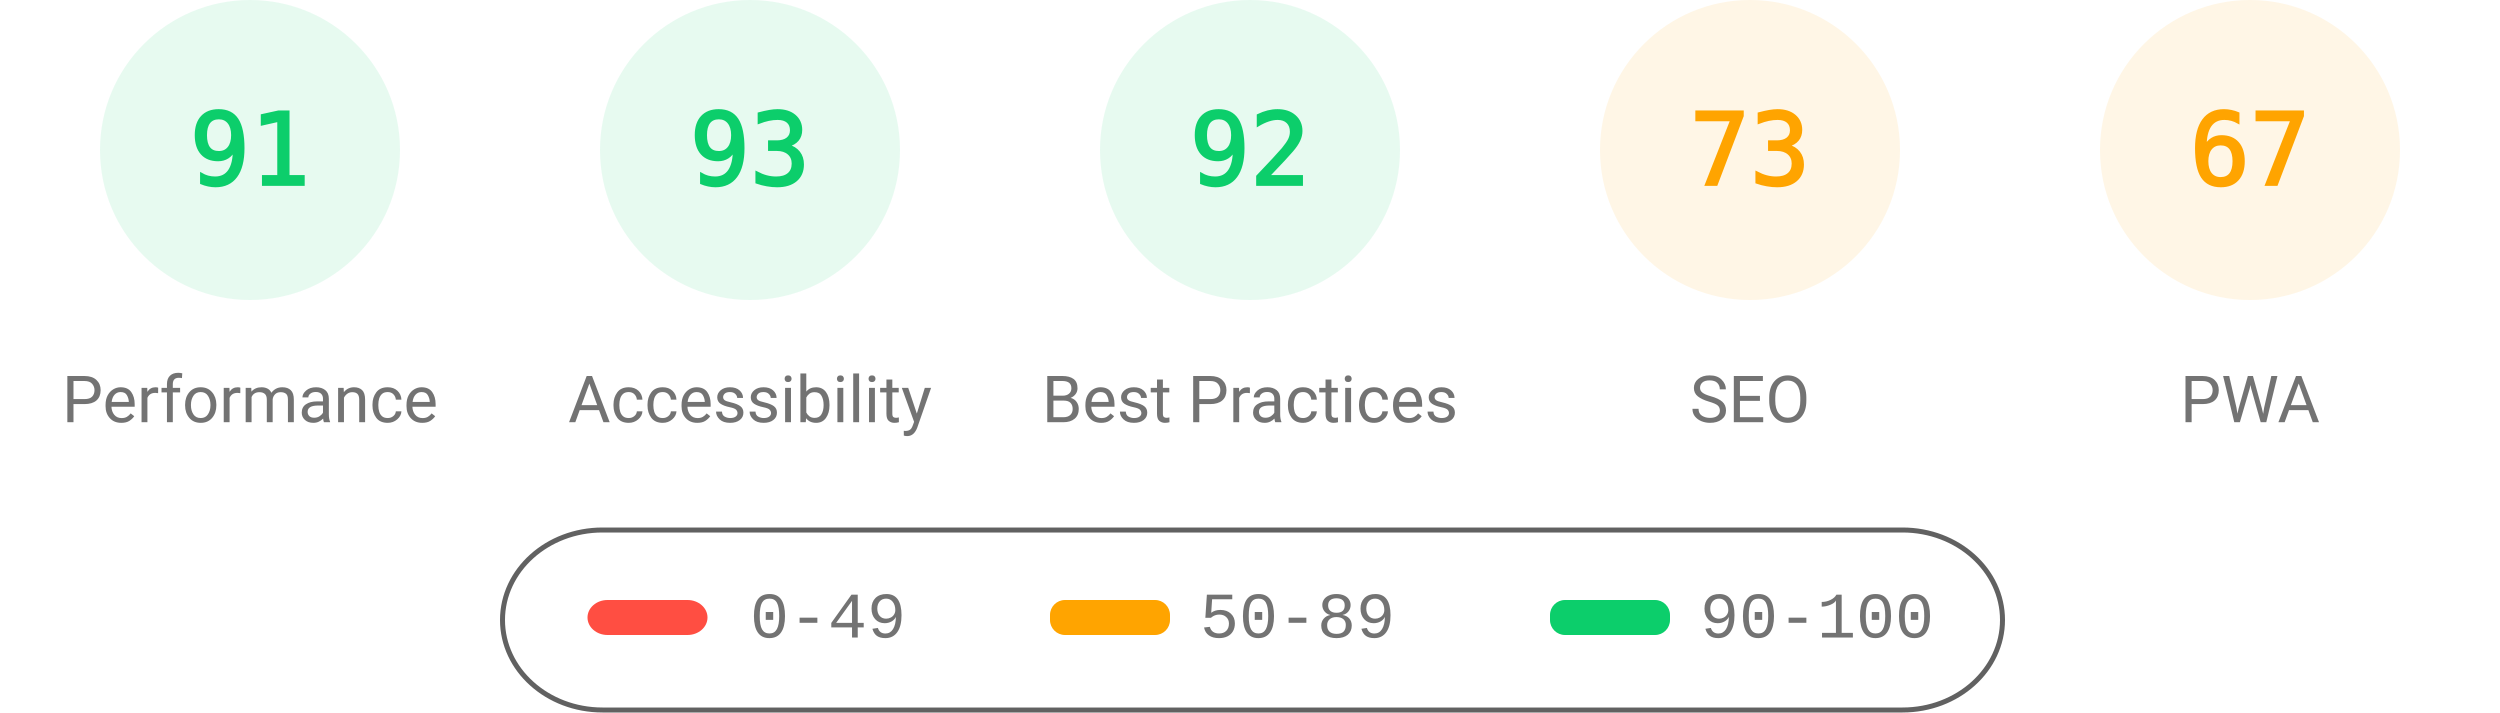
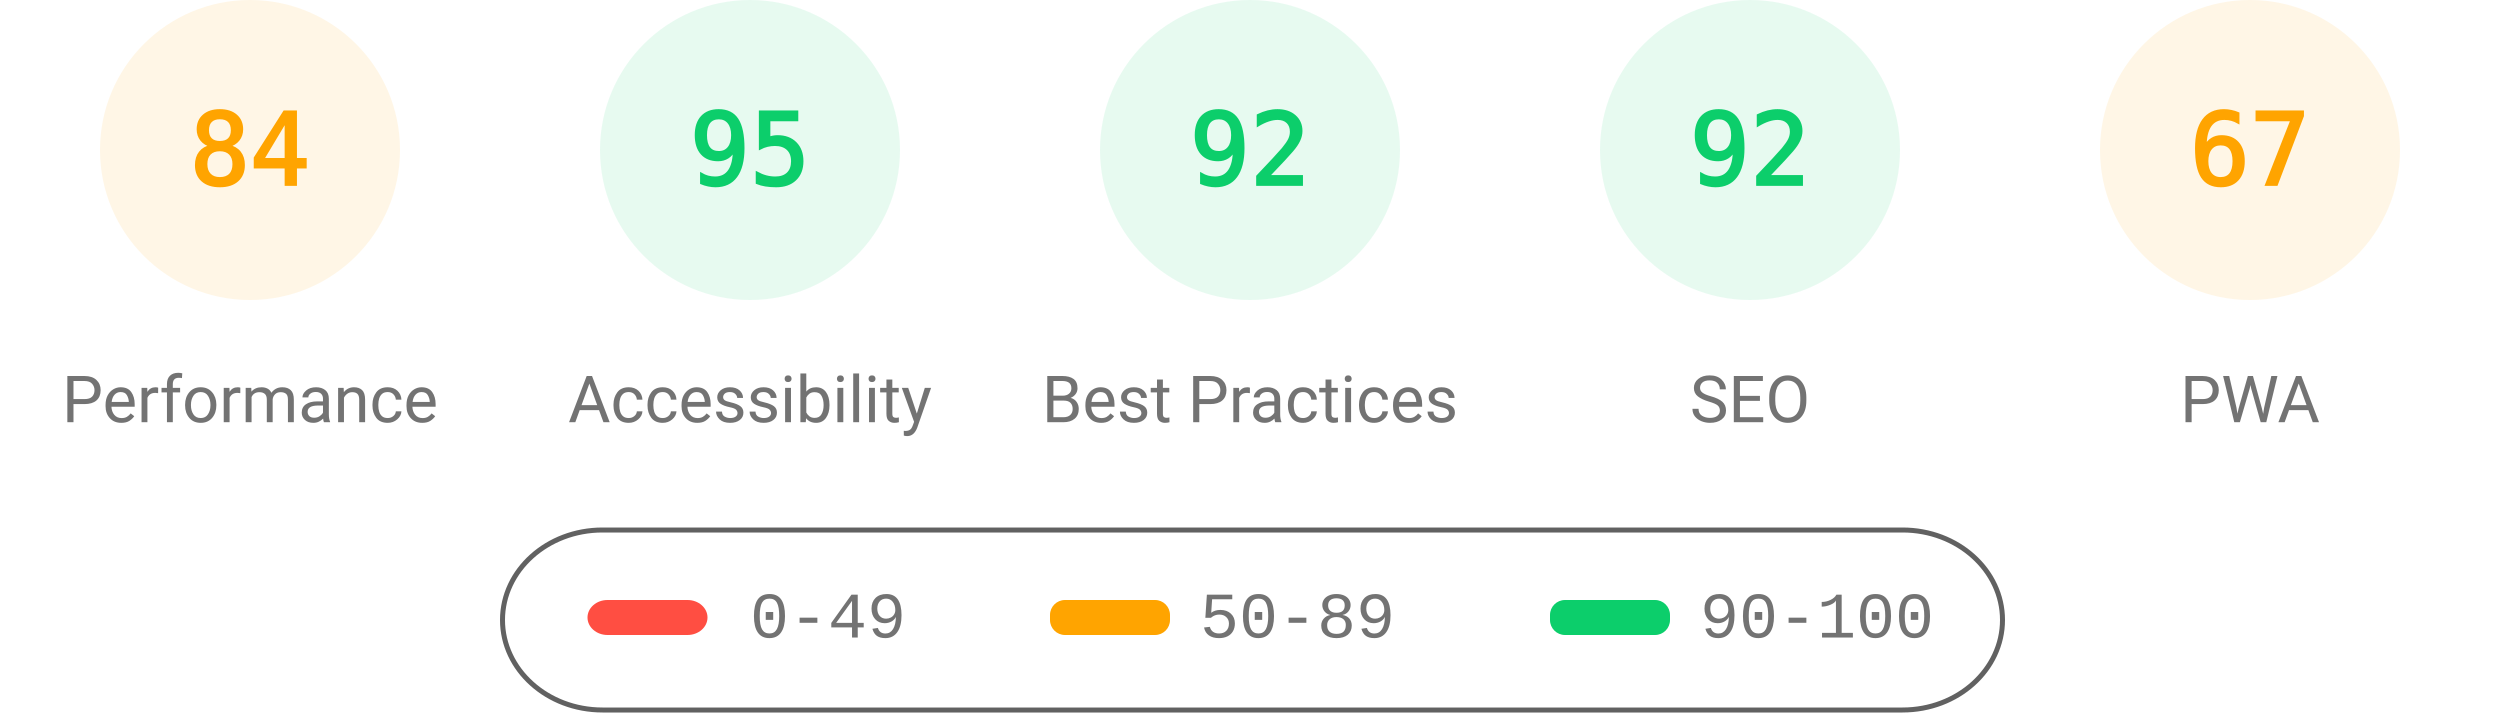
<svg xmlns="http://www.w3.org/2000/svg" fill="none" width="1000" height="285">
  <style>.gauge-base{opacity:.1}.gauge-arc{fill:none;animation-delay:250ms;stroke-linecap:round;transform:rotate(-90deg);transform-origin:100px 60px;animation:load-gauge 1s ease forwards}.guage-text{font-size:40px;font-family:monospace;text-align:center}.guage-red{color:#ff4e42;fill:#ff4e42;stroke:#ff4e42}.guage-orange{color:#ffa400;fill:#ffa400;stroke:#ffa400}.guage-green{color:#0cce6b;fill:#0cce6b;stroke:#0cce6b}.guage-undefined{color:#5c5c5c;fill:#5c5c5c;stroke:#5c5c5c}.guage-title{color:#737373;fill:#737373;stroke:none;font-size:26px;line-height:26px;font-family:Roboto,Halvetica,Arial,sans-serif}@keyframes load-gauge{from{stroke-dasharray:0 352.858}}</style>
-   <svg class="guage-div guage-perf guage-green" viewBox="0 0 200 200" width="200" height="200">
+   <svg class="guage-div guage-perf guage-orange" viewBox="0 0 200 200" width="200" height="200">
    <circle class="gauge-base" r="56" cx="100" cy="60" stroke-width="8" />
-     <circle class="gauge-arc guage-arc-1" r="56" cx="100" cy="60" stroke-width="8" style="stroke-dasharray:320.191,351.858" />
-     <text class="guage-text" x="100" y="60" alignment-baseline="central" dominant-baseline="central" text-anchor="middle">91</text>
+     <circle class="gauge-arc guage-arc-1" r="56" cx="100" cy="60" stroke-width="8" style="stroke-dasharray:295.561,351.858" />
+     <text class="guage-text" x="100" y="60" alignment-baseline="central" dominant-baseline="central" text-anchor="middle">84</text>
    <text class="guage-title" x="100" y="160" alignment-baseline="central" dominant-baseline="central" text-anchor="middle">Performance</text>
  </svg>
  <svg class="guage-div guage-acc guage-green" viewBox="0 0 200 200" width="200" height="200" x="200">
    <circle class="gauge-base" r="56" cx="100" cy="60" stroke-width="8" />
-     <circle class="gauge-arc guage-arc-2" r="56" cx="100" cy="60" stroke-width="8" style="stroke-dasharray:327.228,351.858" />
-     <text class="guage-text" x="100" y="60" alignment-baseline="central" dominant-baseline="central" text-anchor="middle">93</text>
+     <circle class="gauge-arc guage-arc-2" r="56" cx="100" cy="60" stroke-width="8" style="stroke-dasharray:334.265,351.858" />
+     <text class="guage-text" x="100" y="60" alignment-baseline="central" dominant-baseline="central" text-anchor="middle">95</text>
    <text class="guage-title" x="100" y="160" alignment-baseline="central" dominant-baseline="central" text-anchor="middle">Accessibility</text>
  </svg>
  <svg class="guage-div guage-best guage-green" viewBox="0 0 200 200" width="200" height="200" x="400">
    <circle class="gauge-base" r="56" cx="100" cy="60" stroke-width="8" />
    <circle class="gauge-arc guage-arc-3" r="56" cx="100" cy="60" stroke-width="8" style="stroke-dasharray:323.709,351.858" />
    <text class="guage-text" x="100" y="60" alignment-baseline="central" dominant-baseline="central" text-anchor="middle">92</text>
    <text class="guage-title" x="100" y="160" alignment-baseline="central" dominant-baseline="central" text-anchor="middle">Best Practices</text>
  </svg>
-   <svg class="guage-div guage-seo guage-orange" viewBox="0 0 200 200" width="200" height="200" x="600">
+   <svg class="guage-div guage-seo guage-green" viewBox="0 0 200 200" width="200" height="200" x="600">
    <circle class="gauge-base" r="56" cx="100" cy="60" stroke-width="8" />
-     <circle class="gauge-arc guage-arc-4" r="56" cx="100" cy="60" stroke-width="8" style="stroke-dasharray:256.856,351.858" />
-     <text class="guage-text" x="100" y="60" alignment-baseline="central" dominant-baseline="central" text-anchor="middle">73</text>
+     <circle class="gauge-arc guage-arc-4" r="56" cx="100" cy="60" stroke-width="8" style="stroke-dasharray:323.709,351.858" />
+     <text class="guage-text" x="100" y="60" alignment-baseline="central" dominant-baseline="central" text-anchor="middle">92</text>
    <text class="guage-title" x="100" y="160" alignment-baseline="central" dominant-baseline="central" text-anchor="middle">SEO</text>
  </svg>
  <svg class="guage-div guage-pwa guage-orange" viewBox="0 0 200 200" width="200" height="200" x="800">
    <circle class="gauge-base" r="56" cx="100" cy="60" stroke-width="8" />
    <circle class="gauge-arc guage-arc-4" r="56" cx="100" cy="60" stroke-width="8" style="stroke-dasharray:235.745,351.858" />
    <text class="guage-text" x="100" y="60" alignment-baseline="central" dominant-baseline="central" text-anchor="middle">67</text>
    <text class="guage-title" x="100" y="160" alignment-baseline="central" dominant-baseline="central" text-anchor="middle">PWA</text>
  </svg>
  <svg width="604" height="76" x="200" y="210">
    <path fill="none" id="canvas_background" d="M-1-1h604v80H-1z" />
    <rect fill-opacity="0" stroke="#616161" stroke-width="2" rx="40" id="svg_2" height="72" width="600" y="2" x="1" fill="#000" />
    <rect stroke="#000" rx="8" id="svg_3" height="14" width="48" y="30" x="35" stroke-opacity="null" stroke-width="0" fill="#ff4e42" />
    <rect stroke="#000" rx="6" id="svg_4" height="14" width="48" y="30" x="220" stroke-opacity="null" stroke-width="0" fill="#ffa400" />
    <rect stroke="#000" rx="6" id="svg_5" height="14" width="48" y="30" x="420" stroke-opacity="null" stroke-width="0" fill="#0cce6b" />
    <text xml:space="preserve" text-anchor="start" font-family="'Courier New', Courier, monospace" font-size="26" id="svg_6" y="45" x="100" stroke-opacity="null" stroke-width="0" stroke="#000" fill="#737373">0-49</text>
    <text xml:space="preserve" text-anchor="start" font-family="'Courier New', Courier, monospace" font-size="26" id="svg_7" y="45" x="280" stroke-opacity="null" stroke-width="0" stroke="#000" fill="#737373">50-89</text>
    <text xml:space="preserve" text-anchor="start" font-family="'Courier New', Courier, monospace" font-size="26" id="svg_8" y="45" x="480" stroke-opacity="null" stroke-width="0" stroke="#000" fill="#737373">90-100</text>
  </svg>
</svg>
